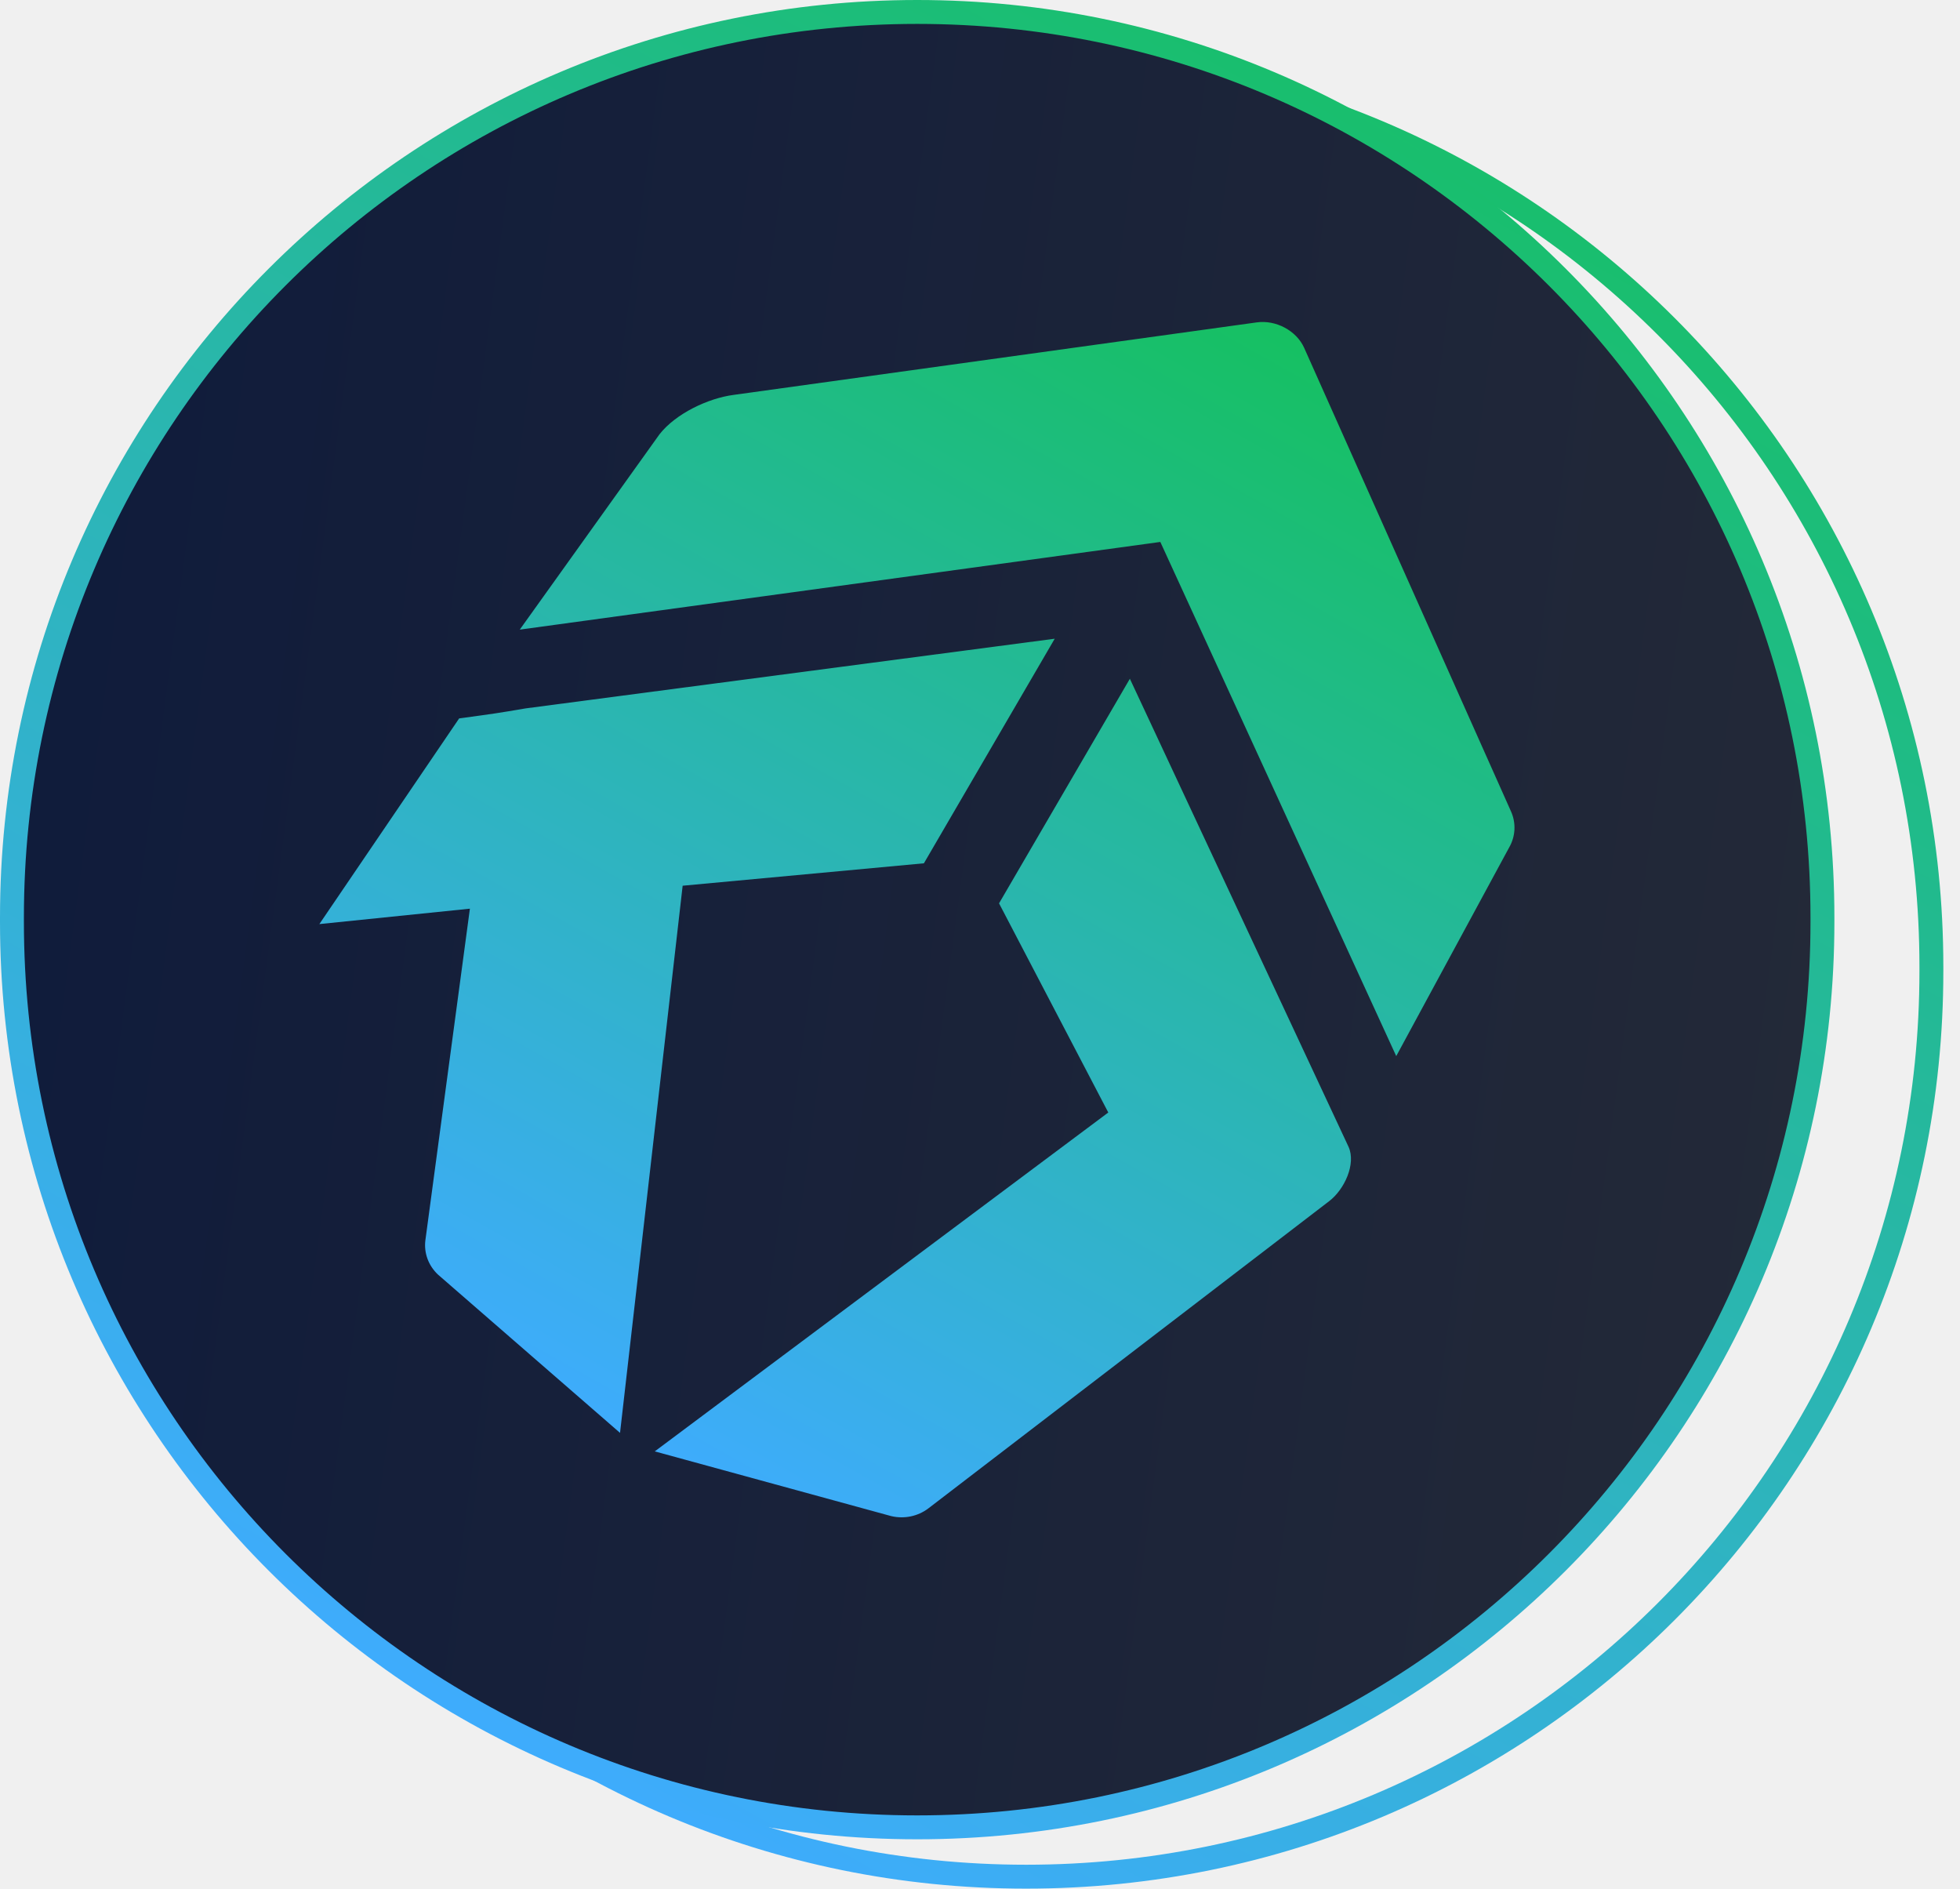
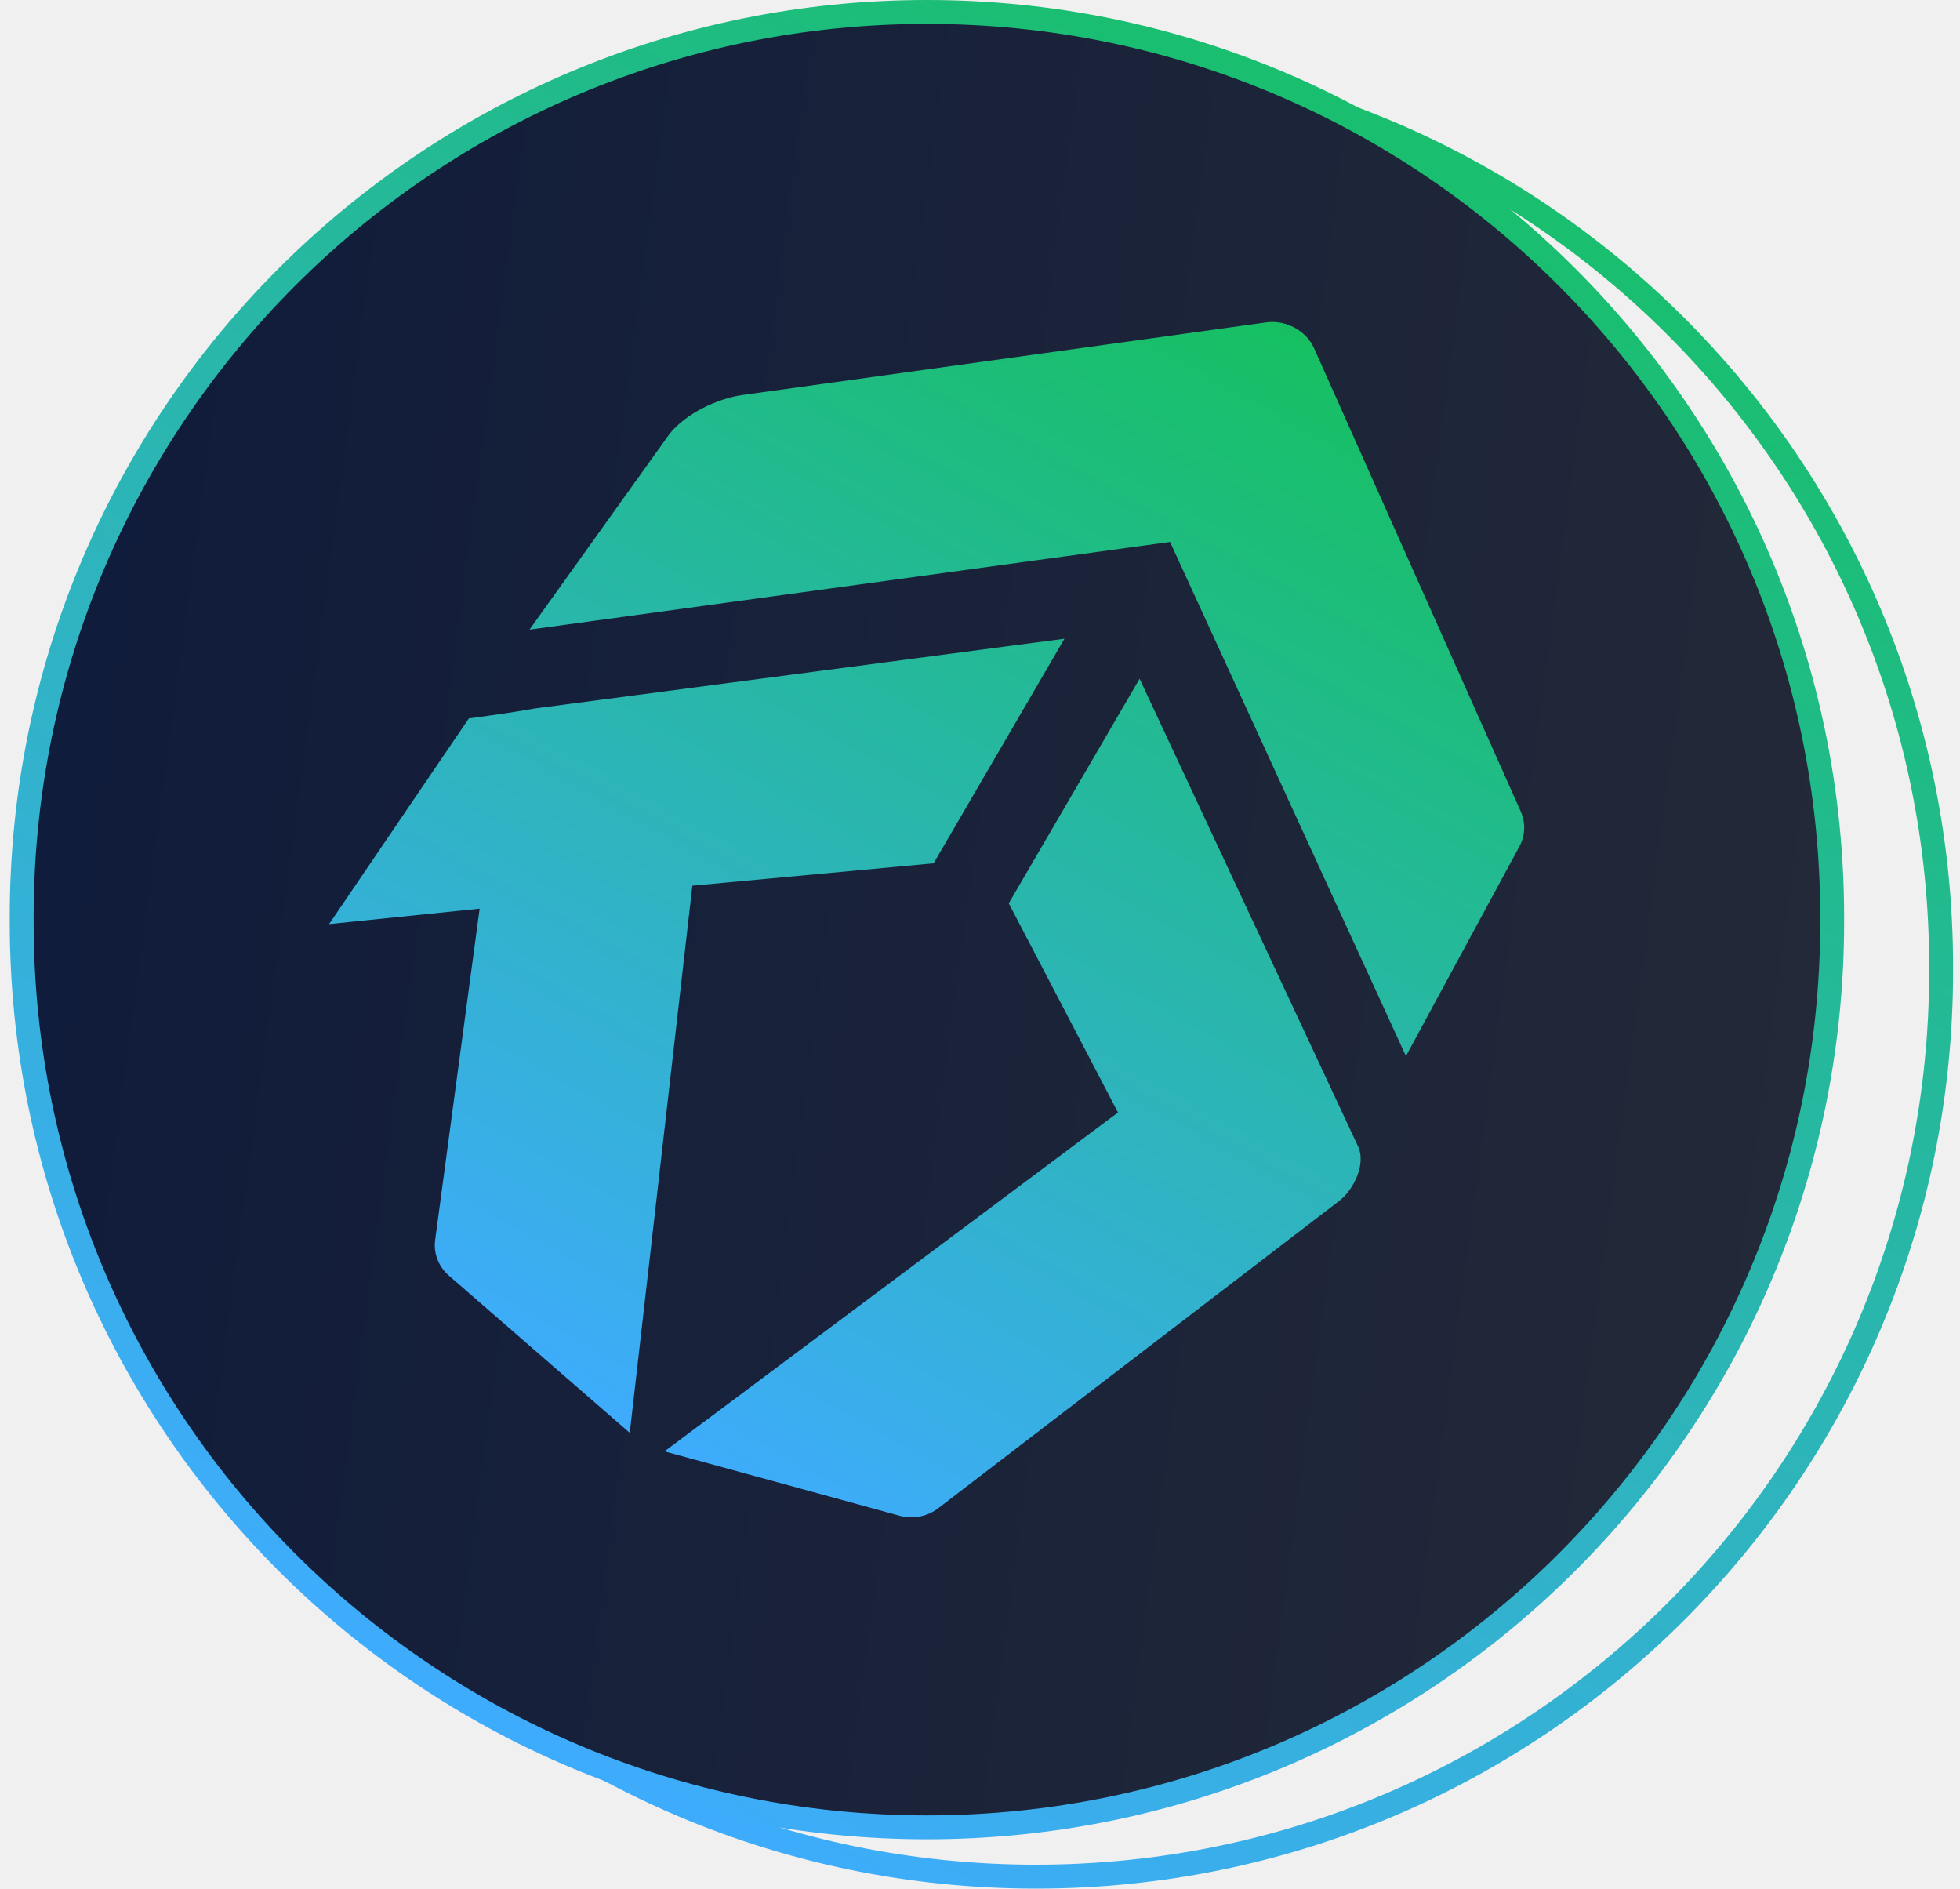
<svg xmlns="http://www.w3.org/2000/svg" width="82" height="79" viewBox="0 0 82 79" fill="none">
-   <g clip-path="url(#clip0_138_757)">
+   <g clip-path="url(#clip0_656_772)">
</g>
-   <rect x="5.058" y="2.564" width="75.745" height="75.936" rx="37.872" stroke="url(#paint0_linear_138_757)" />
-   <rect x="0.5" y="0.5" width="75.745" height="75.936" rx="37.872" fill="url(#paint1_linear_138_757)" />
-   <rect x="0.5" y="0.5" width="75.745" height="75.936" rx="37.872" stroke="url(#paint2_linear_138_757)" />
-   <path d="M48.544 22.669L58.414 44.176L63.132 35.46C63.405 34.993 63.436 34.432 63.215 33.94L54.562 14.55C54.241 13.835 53.385 13.373 52.579 13.485L30.693 16.518C29.617 16.659 28.268 17.304 27.593 18.164L21.745 26.337L48.544 22.669Z" fill="url(#paint3_linear_138_757)" />
-   <path d="M46.367 46.535L41.797 37.786L47.27 28.392L56.418 47.969C56.743 48.684 56.244 49.761 55.606 50.245L38.84 63.094C38.402 63.427 37.827 63.547 37.284 63.417L27.393 60.71L46.367 46.535Z" fill="url(#paint4_linear_138_757)" />
-   <path d="M28.56 37.049L38.653 36.111L44.126 26.717L21.994 29.631L21.994 29.631C20.784 29.836 20.784 29.836 19.209 30.051L13.361 38.654L19.659 38.009L17.796 51.883C17.73 52.415 17.927 52.945 18.327 53.318L25.94 59.936L28.56 37.049Z" fill="url(#paint5_linear_138_757)" />
+   <rect x="5.465" y="2.563" width="75.745" height="75.936" rx="37.872" stroke="url(#paint0_linear_656_772)" />
+   <rect x="0.907" y="0.5" width="75.745" height="75.936" rx="37.872" fill="url(#paint1_linear_656_772)" />
+   <rect x="0.907" y="0.5" width="75.745" height="75.936" rx="37.872" stroke="url(#paint2_linear_656_772)" />
+   <path d="M48.951 22.669L58.82 44.176L63.539 35.459C63.812 34.993 63.843 34.431 63.622 33.94L54.969 14.55C54.648 13.834 53.792 13.373 52.986 13.484L31.1 16.517C30.024 16.658 28.675 17.303 28 18.164L22.152 26.337L48.951 22.669Z" fill="url(#paint3_linear_656_772)" />
+   <path d="M46.773 46.535L42.203 37.786L47.677 28.392L56.824 47.969C57.15 48.683 56.65 49.76 56.013 50.245L39.246 63.093C38.809 63.426 38.234 63.546 37.691 63.417L27.8 60.709L46.773 46.535Z" fill="url(#paint4_linear_656_772)" />
+   <path d="M28.966 37.048L39.06 36.111L44.533 26.717L22.401 29.631L22.401 29.631C21.191 29.835 21.19 29.835 19.616 30.05L13.768 38.654L20.066 38.008L18.203 51.883C18.137 52.414 18.333 52.944 18.734 53.318L26.347 59.935L28.966 37.048Z" fill="url(#paint5_linear_656_772)" />
  <defs>
-     <linearGradient id="paint0_linear_138_757" x1="65.413" y1="2.065" x2="24.916" y2="74.05" gradientUnits="userSpaceOnUse">
+     <linearGradient id="paint0_linear_656_772" x1="65.82" y1="2.065" x2="25.323" y2="74.05" gradientUnits="userSpaceOnUse">
      <stop stop-color="#16C062" />
      <stop offset="1" stop-color="#3EACFC" />
    </linearGradient>
-     <linearGradient id="paint1_linear_138_757" x1="2.45225e-07" y1="16.875" x2="78.656" y2="27.441" gradientUnits="userSpaceOnUse">
+     <linearGradient id="paint1_linear_656_772" x1="0.407" y1="16.875" x2="79.063" y2="27.441" gradientUnits="userSpaceOnUse">
      <stop stop-color="#0F1B3B" />
      <stop offset="1" stop-color="#232938" />
    </linearGradient>
-     <linearGradient id="paint2_linear_138_757" x1="60.855" y1="0.001" x2="20.358" y2="71.987" gradientUnits="userSpaceOnUse">
+     <linearGradient id="paint2_linear_656_772" x1="61.261" y1="0.001" x2="20.764" y2="71.986" gradientUnits="userSpaceOnUse">
      <stop stop-color="#16C062" />
      <stop offset="1" stop-color="#3EACFC" />
    </linearGradient>
-     <linearGradient id="paint3_linear_138_757" x1="53.009" y1="13.469" x2="26.724" y2="60.307" gradientUnits="userSpaceOnUse">
+     <linearGradient id="paint3_linear_656_772" x1="53.416" y1="13.469" x2="27.131" y2="60.307" gradientUnits="userSpaceOnUse">
      <stop stop-color="#16C062" />
      <stop offset="1" stop-color="#3EACFC" />
    </linearGradient>
-     <linearGradient id="paint4_linear_138_757" x1="53.009" y1="13.469" x2="26.724" y2="60.307" gradientUnits="userSpaceOnUse">
+     <linearGradient id="paint4_linear_656_772" x1="53.416" y1="13.469" x2="27.131" y2="60.307" gradientUnits="userSpaceOnUse">
      <stop stop-color="#16C062" />
      <stop offset="1" stop-color="#3EACFC" />
    </linearGradient>
-     <linearGradient id="paint5_linear_138_757" x1="53.009" y1="13.469" x2="26.724" y2="60.307" gradientUnits="userSpaceOnUse">
+     <linearGradient id="paint5_linear_656_772" x1="53.416" y1="13.469" x2="27.131" y2="60.307" gradientUnits="userSpaceOnUse">
      <stop stop-color="#16C062" />
      <stop offset="1" stop-color="#3EACFC" />
    </linearGradient>
-     <clipPath id="clip0_138_757">
-       <rect x="4.558" y="2.064" width="76.745" height="76.936" rx="38.372" fill="white" />
+     <clipPath id="clip0_656_772">
+       <rect x="4.965" y="2.063" width="76.745" height="76.936" rx="38.372" fill="white" />
    </clipPath>
  </defs>
</svg>
